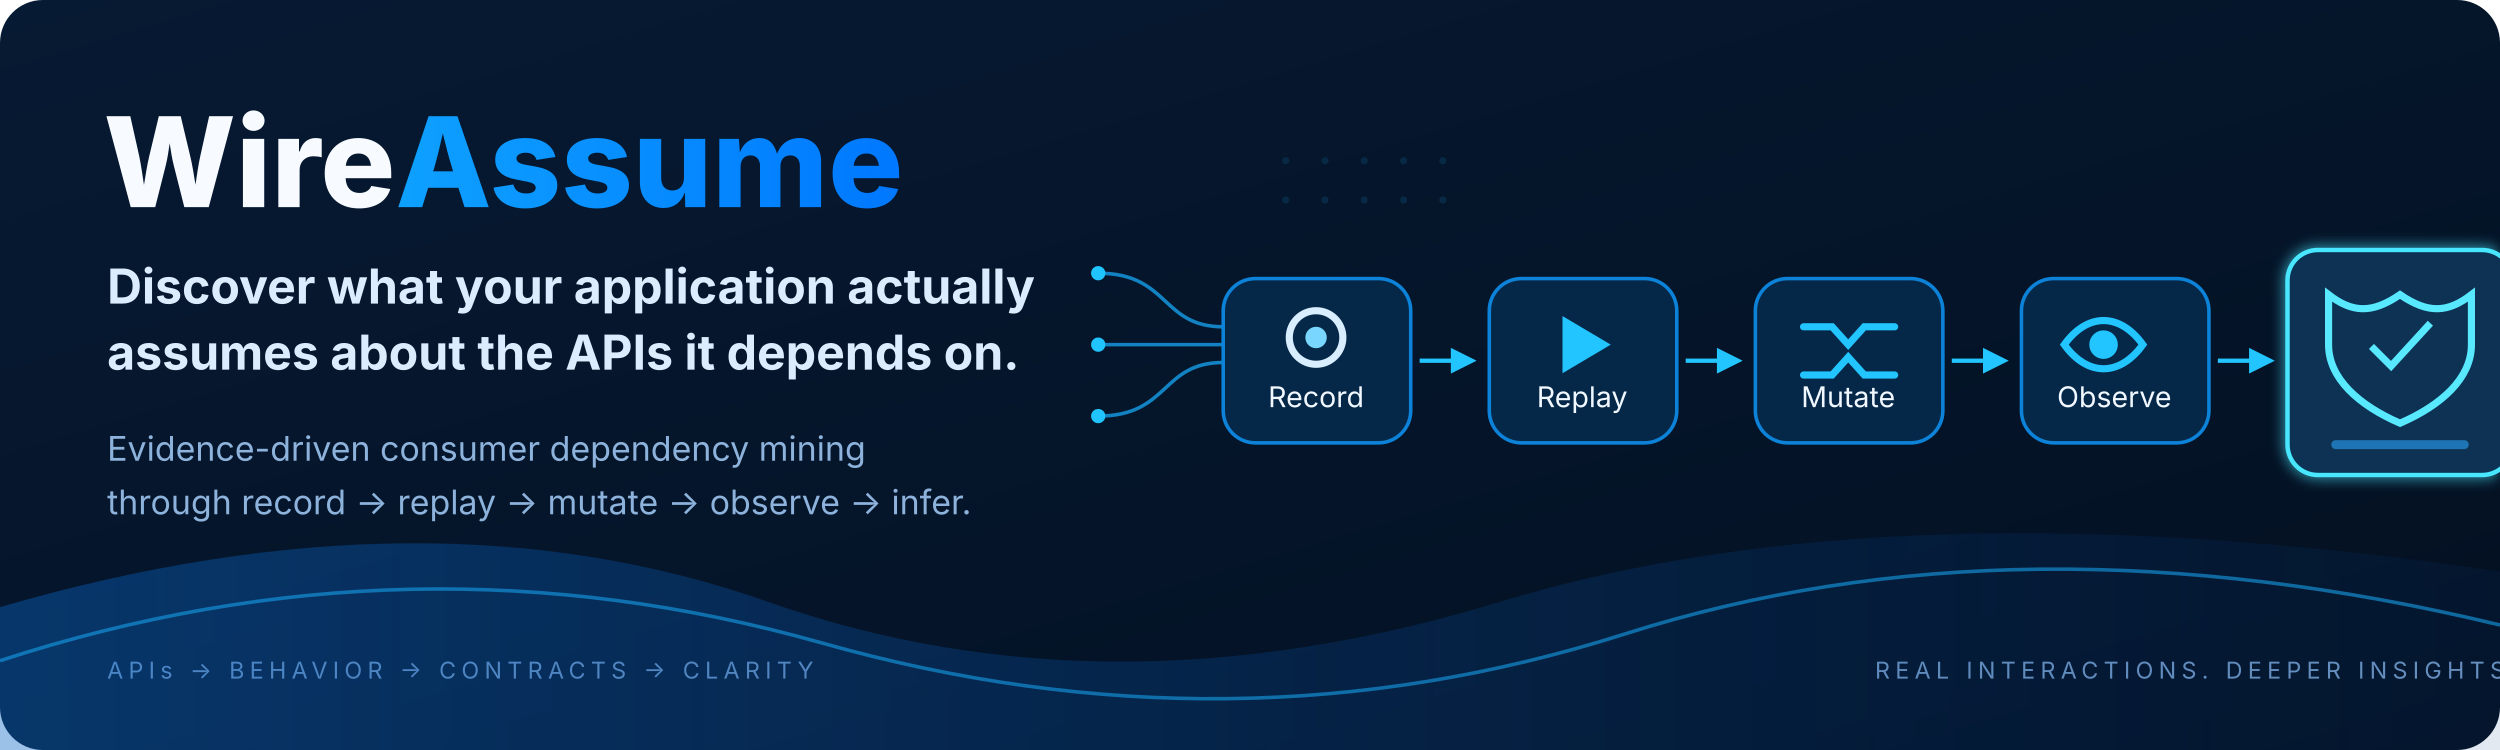
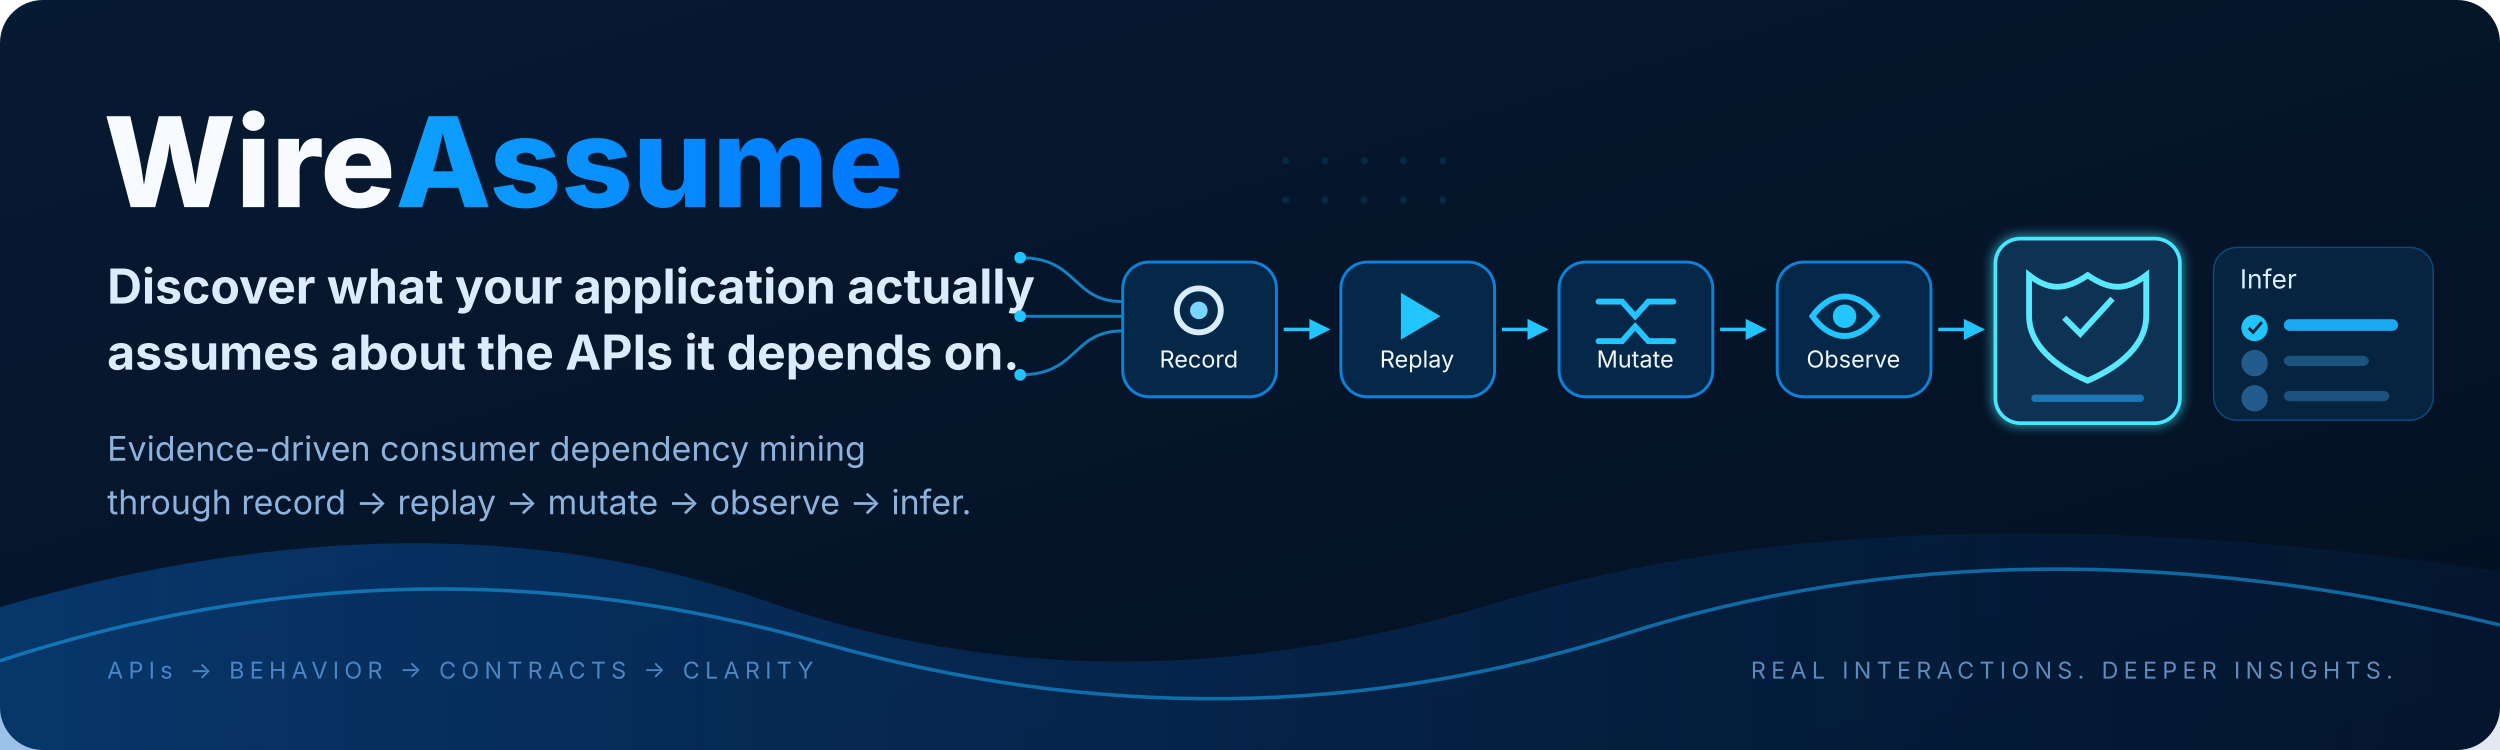
<svg xmlns="http://www.w3.org/2000/svg" width="1400" height="420" viewBox="0 0 1400 420" role="img" aria-labelledby="title desc">
  <defs>
    <linearGradient id="bg" x1="0" y1="0" x2="1" y2="1">
      <stop stop-color="#071a33" />
      <stop offset="1" stop-color="#031021" />
    </linearGradient>
    <linearGradient id="brand" x1="0" x2="1">
      <stop stop-color="#16b8ff" />
      <stop offset="1" stop-color="#0078ff" />
    </linearGradient>
    <linearGradient id="wave" x1="0" x2="1">
      <stop stop-color="#0a67c9" stop-opacity=".9" />
      <stop offset="1" stop-color="#063c86" stop-opacity=".25" />
    </linearGradient>
-     <filter id="glow">
+     <filter id="glow" x="-20%" y="-20%" width="140%" height="140%">
      <feGaussianBlur stdDeviation="4" result="b" />
      <feMerge>
        <feMergeNode in="b" />
        <feMergeNode in="SourceGraphic" />
      </feMerge>
    </filter>
    <marker id="arrow" viewBox="0 0 10 10" refX="8" refY="5" markerWidth="6" markerHeight="6" orient="auto-start-reverse">
      <path d="M0 0 10 5 0 10Z" fill="#22c5ff" />
    </marker>
  </defs>
  <rect width="1400" height="420" fill="url(#bg)" rx="24" />
  <g opacity=".12" fill="#19bfff">
    <circle cx="720" cy="90" r="2" />
    <circle cx="742" cy="90" r="2" />
    <circle cx="764" cy="90" r="2" />
    <circle cx="786" cy="90" r="2" />
    <circle cx="808" cy="90" r="2" />
    <circle cx="720" cy="112" r="2" />
    <circle cx="742" cy="112" r="2" />
    <circle cx="764" cy="112" r="2" />
    <circle cx="786" cy="112" r="2" />
    <circle cx="808" cy="112" r="2" />
  </g>
  <g font-family="Inter,Segoe UI,Arial,sans-serif">
    <text x="58" y="116" font-size="70" font-weight="800" fill="#f7fbff">Wire<tspan fill="url(#brand)">Assume</tspan>
    </text>
    <text x="60" y="170" font-size="27" font-weight="700" fill="#dcecff">Discover what your application actually</text>
    <text x="60" y="207" font-size="27" font-weight="700" fill="#dcecff">assumes about the APIs it depends on.</text>
    <text x="60" y="258" font-size="19" fill="#8db3dc">Evidence-driven consumer dependency mining</text>
    <text x="60" y="288" font-size="19" fill="#8db3dc">through record → replay → mutate → observe → infer.</text>
  </g>
-   <g transform="translate(650 138)" font-family="Inter,Segoe UI,Arial,sans-serif">
+   <g transform="translate(600 132) scale(.82)" font-family="Inter,Segoe UI,Arial,sans-serif">
    <path d="M-35 15 C5 15 0 45 35 45" fill="none" stroke="#159ee8" stroke-width="2" opacity=".8" />
    <path d="M-35 55 C5 55 0 55 35 55" fill="none" stroke="#159ee8" stroke-width="2" opacity=".8" />
    <path d="M-35 95 C5 95 0 65 35 65" fill="none" stroke="#159ee8" stroke-width="2" opacity=".8" />
    <g fill="#20c5ff">
      <circle cx="-35" cy="15" r="4" />
      <circle cx="-35" cy="55" r="4" />
      <circle cx="-35" cy="95" r="4" />
    </g>
    <g>
      <rect x="35" y="18" width="105" height="92" rx="18" fill="#062848" stroke="#0c82d8" stroke-width="2" />
      <circle cx="87" cy="51" r="15" fill="none" stroke="#d8eeff" stroke-width="4" />
      <circle cx="87" cy="51" r="6" fill="#79d7ff" />
      <text x="87" y="90" text-anchor="middle" font-size="16" fill="#f1f8ff">Record</text>
    </g>
    <path d="M145 64H174" stroke="#22c5ff" stroke-width="2.4" marker-end="url(#arrow)" />
    <g>
      <rect x="184" y="18" width="105" height="92" rx="18" fill="#062848" stroke="#0c82d8" stroke-width="2" />
      <path d="M225 39 252 55 225 71Z" fill="#22c5ff" />
      <text x="236" y="90" text-anchor="middle" font-size="16" fill="#f1f8ff">Replay</text>
    </g>
    <path d="M294 64H323" stroke="#22c5ff" stroke-width="2.4" marker-end="url(#arrow)" />
    <g>
      <rect x="333" y="18" width="105" height="92" rx="18" fill="#062848" stroke="#0c82d8" stroke-width="2" />
      <path d="M360 45h16l9 10 9-10h17M360 72h16l9-10 9 10h17" fill="none" stroke="#22c5ff" stroke-width="4" stroke-linecap="round" />
      <text x="385" y="90" text-anchor="middle" font-size="16" fill="#f1f8ff">Mutate</text>
    </g>
    <path d="M443 64H472" stroke="#22c5ff" stroke-width="2.4" marker-end="url(#arrow)" />
    <g>
      <rect x="482" y="18" width="105" height="92" rx="18" fill="#062848" stroke="#0c82d8" stroke-width="2" />
      <path d="M506 55c13-18 31-18 44 0-13 18-31 18-44 0Z" fill="none" stroke="#22c5ff" stroke-width="4" />
      <circle cx="528" cy="55" r="8" fill="#22c5ff" />
      <text x="534" y="90" text-anchor="middle" font-size="16" fill="#f1f8ff">Observe</text>
    </g>
    <path d="M592 64H621" stroke="#22c5ff" stroke-width="2.4" marker-end="url(#arrow)" />
    <g>
      <rect x="631" y="2" width="126" height="126" rx="17" fill="#073253" stroke="#49e7ff" stroke-width="2.5" filter="url(#glow)" />
      <path d="M694 27c16 11 27 10 40 0v28c0 19-17 34-40 44-23-10-40-25-40-44V27c13 10 24 11 40 0Z" fill="none" stroke="#59e9ff" stroke-width="4" />
      <path d="m678 56 11 11 22-24" fill="none" stroke="#59e9ff" stroke-width="4" />
      <path d="M658 111h72" stroke="#1e75b6" stroke-width="5" stroke-linecap="round" />
    </g>
    <g transform="translate(780 8)">
      <rect width="150" height="118" rx="16" fill="#06233f" stroke="#0b4c7d" />
      <text x="18" y="28" font-size="18" fill="#d8efff">Infer</text>
      <circle cx="28" cy="55" r="9" fill="#22c5ff" />
      <path d="m24 55 3 3 6-7" fill="none" stroke="#04233b" stroke-width="2" />
      <rect x="48" y="49" width="78" height="8" rx="4" fill="#1aa8ef" />
      <circle cx="28" cy="79" r="9" fill="#245b8d" />
      <rect x="48" y="74" width="58" height="7" rx="4" fill="#1b527e" />
      <circle cx="28" cy="103" r="9" fill="#245b8d" />
      <rect x="48" y="98" width="72" height="7" rx="4" fill="#1b527e" />
    </g>
  </g>
  <g font-family="Inter,Segoe UI,Arial,sans-serif" font-size="13" letter-spacing="3" fill="#7299c5">
    <text x="60" y="380">APIs  →  BEHAVIOR  →  CONTRACTS  →  CLARITY</text>
-     <text x="1050" y="380">REAL INTERACTIONS.  DEEPER INSIGHTS.</text>
+     <text x="1340" y="380" text-anchor="end">REAL INTERACTIONS.  DEEPER INSIGHTS.</text>
  </g>
  <path d="M0 340 Q240 270 430 337 T840 337 T1400 320 V420 H0Z" fill="url(#wave)" opacity=".45" />
  <path d="M0 370 Q230 295 460 360 T910 355 T1400 350" fill="none" stroke="#159ee8" stroke-width="2" opacity=".6" />
</svg>
